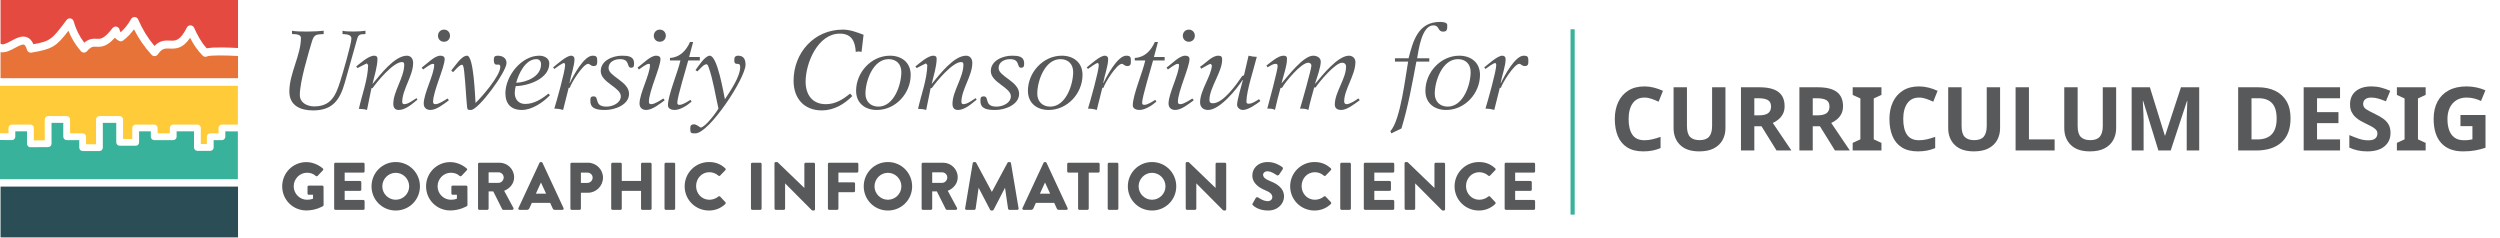
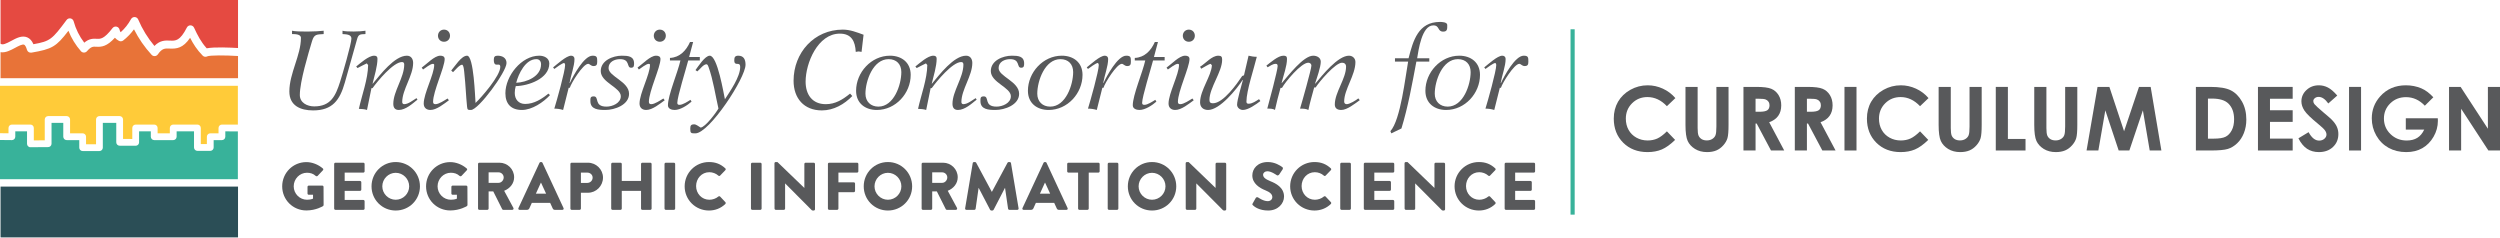
<svg xmlns="http://www.w3.org/2000/svg" viewBox="0 0 1807.253 171.615" version="1.1" id="svg903" width="1807.253" height="171.615">
  <defs id="defs907">
    <rect x="-345.501" y="-170.285" width="2501.282" height="569.308" id="rect963" />
    <clipPath clipPathUnits="userSpaceOnUse" id="clipPath927">
      <path d="M 0,201.333 H 898 V 0 H 0 Z" id="path925" />
    </clipPath>
  </defs>
  <g id="Capa_2" data-name="Capa 2" transform="translate(55.33778,-35.40015)">
    <g id="Capa_1-2" data-name="Capa 1">
-       <text font-size="62px" fill="#005ca3" font-family="Poppins-Regular, Poppins" id="text897" x="1108.29" y="144.192" style="font-size:64px;fill:#58595b;fill-opacity:1">
-         <tspan style="font-style:normal;font-variant:normal;font-weight:bold;font-stretch:normal;font-size:64px;font-family:'Century Gothic';-inkscape-font-specification:'Century Gothic Bold';fill:#58595b;fill-opacity:1" id="tspan957">CURRICULUM DESIGN</tspan>
-       </text>
+       <g aria-label="CURRICULUM DESIGN" id="text897" style="font-size:64px;font-family:Poppins-Regular, Poppins;fill:#58595b;fill-opacity:1">
+         <path d="m 1155.79,106.317 -6.125,5.844 q -6.25,-6.594 -14.062,-6.594 -6.594,0 -11.125,4.5 -4.5,4.5 -4.5,11.094 0,4.594 2,8.156 2,3.562 5.656,5.594 3.656,2.031 8.125,2.031 3.812,0 6.969,-1.406 3.156,-1.438 6.938,-5.188 l 5.938,6.188 q -5.094,4.969 -9.625,6.906 -4.531,1.906 -10.344,1.906 -10.719,0 -17.562,-6.781 -6.812,-6.812 -6.812,-17.438 0,-6.875 3.094,-12.219 3.125,-5.344 8.906,-8.594 5.812,-3.25 12.5,-3.25 5.688,0 10.938,2.406 5.281,2.406 9.094,6.844 z" style="font-style:normal;font-variant:normal;font-weight:bold;font-stretch:normal;font-size:64px;font-family:'Century Gothic';-inkscape-font-specification:'Century Gothic Bold';fill:#58595b;fill-opacity:1" id="path1673" />
+         <path d="m 1163.102,98.223 h 8.781 V 127.973 q 0,3.844 0.656,5.438 0.688,1.594 2.219,2.562 1.562,0.938 3.75,0.938 2.312,0 3.969,-1.062 1.688,-1.062 2.312,-2.688 0.656,-1.656 0.656,-6.281 V 98.223 h 8.781 v 27.406 q 0,6.938 -0.781,9.625 -0.781,2.688 -3,5.188 -2.188,2.5 -5.062,3.719 -2.875,1.188 -6.688,1.188 -5,0 -8.719,-2.281 -3.688,-2.312 -5.281,-5.75 -1.594,-3.469 -1.594,-11.688 z" style="font-style:normal;font-variant:normal;font-weight:bold;font-stretch:normal;font-size:64px;font-family:'Century Gothic';-inkscape-font-specification:'Century Gothic Bold';fill:#58595b;fill-opacity:1" id="path1675" />
+         <path d="m 1205.009,98.223 h 9.281 q 7.625,0 10.844,1.375 3.25,1.344 5.219,4.5 1.969,3.156 1.969,7.469 0,4.531 -2.188,7.594 -2.156,3.031 -6.531,4.594 l 10.875,20.438 h -9.562 l -10.344,-19.469 h -0.812 v 19.469 h -8.75 z m 8.75,17.969 h 2.75 q 4.188,0 5.75,-1.094 1.594,-1.094 1.594,-3.625 0,-1.5 -0.781,-2.594 -0.781,-1.125 -2.094,-1.594 -1.312,-0.5 -4.812,-0.5 h -2.406 z" style="font-style:normal;font-variant:normal;font-weight:bold;font-stretch:normal;font-size:64px;font-family:'Century Gothic';-inkscape-font-specification:'Century Gothic Bold';fill:#58595b;fill-opacity:1" id="path1677" />
+         <path d="m 1242.134,98.223 h 9.281 q 7.625,0 10.844,1.375 3.25,1.344 5.219,4.5 1.969,3.156 1.969,7.469 0,4.531 -2.188,7.594 -2.156,3.031 -6.531,4.594 l 10.875,20.438 h -9.562 l -10.344,-19.469 h -0.812 v 19.469 h -8.75 z m 8.75,17.969 h 2.75 q 4.188,0 5.75,-1.094 1.594,-1.094 1.594,-3.625 0,-1.5 -0.781,-2.594 -0.781,-1.125 -2.094,-1.594 -1.312,-0.5 -4.812,-0.5 h -2.406 z" style="font-style:normal;font-variant:normal;font-weight:bold;font-stretch:normal;font-size:64px;font-family:'Century Gothic';-inkscape-font-specification:'Century Gothic Bold';fill:#58595b;fill-opacity:1" id="path1679" />
+         <path d="m 1278.04,98.223 h 8.688 v 45.969 h -8.688 z" style="font-style:normal;font-variant:normal;font-weight:bold;font-stretch:normal;font-size:64px;font-family:'Century Gothic';-inkscape-font-specification:'Century Gothic Bold';fill:#58595b;fill-opacity:1" id="path1681" />
+         <path d="m 1338.79,106.317 -6.125,5.844 q -6.25,-6.594 -14.062,-6.594 -6.594,0 -11.125,4.5 -4.5,4.5 -4.5,11.094 0,4.594 2,8.156 2,3.562 5.656,5.594 3.656,2.031 8.125,2.031 3.812,0 6.969,-1.406 3.156,-1.438 6.938,-5.188 l 5.938,6.188 q -5.094,4.969 -9.625,6.906 -4.531,1.906 -10.344,1.906 -10.719,0 -17.562,-6.781 -6.812,-6.812 -6.812,-17.438 0,-6.875 3.094,-12.219 3.125,-5.344 8.906,-8.594 5.812,-3.25 12.5,-3.25 5.688,0 10.938,2.406 5.281,2.406 9.094,6.844 z" style="font-style:normal;font-variant:normal;font-weight:bold;font-stretch:normal;font-size:64px;font-family:'Century Gothic';-inkscape-font-specification:'Century Gothic Bold';fill:#58595b;fill-opacity:1" id="path1683" />
+         <path d="m 1346.102,98.223 h 8.781 V 127.973 q 0,3.844 0.656,5.438 0.688,1.594 2.219,2.562 1.562,0.938 3.75,0.938 2.312,0 3.969,-1.062 1.688,-1.062 2.312,-2.688 0.656,-1.656 0.656,-6.281 V 98.223 h 8.781 v 27.406 q 0,6.938 -0.781,9.625 -0.781,2.688 -3,5.188 -2.188,2.5 -5.062,3.719 -2.875,1.188 -6.688,1.188 -5,0 -8.719,-2.281 -3.688,-2.312 -5.281,-5.75 -1.594,-3.469 -1.594,-11.688 z" style="font-style:normal;font-variant:normal;font-weight:bold;font-stretch:normal;font-size:64px;font-family:'Century Gothic';-inkscape-font-specification:'Century Gothic Bold';fill:#58595b;fill-opacity:1" id="path1685" />
+         <path d="m 1387.415,98.223 h 8.75 V 135.848 h 12.75 v 8.344 h -21.5 z" style="font-style:normal;font-variant:normal;font-weight:bold;font-stretch:normal;font-size:64px;font-family:'Century Gothic';-inkscape-font-specification:'Century Gothic Bold';fill:#58595b;fill-opacity:1" id="path1687" />
+         <path d="m 1415.227,98.223 h 8.781 V 127.973 q 0,3.844 0.656,5.438 0.688,1.594 2.219,2.562 1.562,0.938 3.75,0.938 2.312,0 3.969,-1.062 1.688,-1.062 2.312,-2.688 0.656,-1.656 0.656,-6.281 V 98.223 h 8.781 v 27.406 q 0,6.938 -0.781,9.625 -0.781,2.688 -3,5.188 -2.188,2.5 -5.062,3.719 -2.875,1.188 -6.688,1.188 -5,0 -8.719,-2.281 -3.688,-2.312 -5.281,-5.75 -1.594,-3.469 -1.594,-11.688 z" style="font-style:normal;font-variant:normal;font-weight:bold;font-stretch:normal;font-size:64px;font-family:'Century Gothic';-inkscape-font-specification:'Century Gothic Bold';fill:#58595b;fill-opacity:1" id="path1689" />
+         <path d="m 1460.977,98.223 h 8.562 l 10.625,32.063 10.781,-32.063 h 8.438 l 7.75,45.969 h -8.438 l -4.938,-29.031 -9.781,29.031 h -7.719 l -9.656,-29.031 -5.031,29.031 h -8.531 z" style="font-style:normal;font-variant:normal;font-weight:bold;font-stretch:normal;font-size:64px;font-family:'Century Gothic';-inkscape-font-specification:'Century Gothic Bold';fill:#58595b;fill-opacity:1" id="path1691" />
+         <path d="m 1532.071,98.223 h 10.375 q 10.031,0 14.906,2.5 4.875,2.469 8.031,8.062 3.156,5.594 3.156,13.062 0,5.312 -1.781,9.781 -1.75,4.438 -4.875,7.375 -3.094,2.938 -6.719,4.062 -3.625,1.125 -12.562,1.125 h -10.531 z m 8.719,8.438 v 28.969 h 4.062 q 6,0 8.688,-1.375 2.719,-1.375 4.438,-4.625 1.719,-3.25 1.719,-8 0,-7.312 -4.094,-11.344 -3.688,-3.625 -11.844,-3.625 z" style="font-style:normal;font-variant:normal;font-weight:bold;font-stretch:normal;font-size:64px;font-family:'Century Gothic';-inkscape-font-specification:'Century Gothic Bold';fill:#58595b;fill-opacity:1" id="path1693" />
+         <path d="m 1576.946,98.223 h 25.094 v 8.563 h -16.406 v 8.312 h 16.406 v 8.406 h -16.406 v 12.094 h 16.406 v 8.594 h -25.094 z" style="font-style:normal;font-variant:normal;font-weight:bold;font-stretch:normal;font-size:64px;font-family:'Century Gothic';-inkscape-font-specification:'Century Gothic Bold';fill:#58595b;fill-opacity:1" id="path1695" />
+         <path d="m 1634.259,104.473 -6.469,5.719 q -3.406,-4.75 -6.938,-4.75 -1.719,0 -2.812,0.938 -1.094,0.906 -1.094,2.062 0,1.156 0.781,2.188 1.062,1.375 6.406,5.906 5,4.188 6.062,5.281 2.656,2.688 3.75,5.156 1.125,2.438 1.125,5.344 0,5.656 -3.906,9.344 -3.906,3.688 -10.188,3.688 -4.906,0 -8.562,-2.406 -3.625,-2.406 -6.219,-7.562 l 7.344,-4.438 q 3.312,6.094 7.625,6.094 2.25,0 3.781,-1.312 1.531,-1.312 1.531,-3.031 0,-1.562 -1.156,-3.125 -1.156,-1.562 -5.094,-4.781 -7.5,-6.125 -9.688,-9.438 -2.188,-3.344 -2.188,-6.656 0,-4.781 3.625,-8.188 3.656,-3.438 9,-3.438 3.438,0 6.531,1.594 3.125,1.594 6.75,5.813 z" style="font-style:normal;font-variant:normal;font-weight:bold;font-stretch:normal;font-size:64px;font-family:'Century Gothic';-inkscape-font-specification:'Century Gothic Bold';fill:#58595b;fill-opacity:1" id="path1697" />
+         <path d="m 1642.79,98.223 h 8.688 v 45.969 h -8.688 z" style="font-style:normal;font-variant:normal;font-weight:bold;font-stretch:normal;font-size:64px;font-family:'Century Gothic';-inkscape-font-specification:'Century Gothic Bold';fill:#58595b;fill-opacity:1" id="path1699" />
+         <path d="m 1703.727,105.723 -6.156,6.094 q -5.844,-6.188 -13.625,-6.188 -6.781,0 -11.375,4.5 -4.562,4.5 -4.562,10.938 0,6.656 4.75,11.281 4.75,4.625 11.719,4.625 4.531,0 7.625,-1.906 3.125,-1.906 5.031,-5.969 h -13.312 v -8.219 h 23.125 l 0.062,1.938 q 0,6.031 -3.125,11.438 -3.125,5.406 -8.094,8.25 -4.969,2.844 -11.656,2.844 -7.156,0 -12.781,-3.094 -5.594,-3.125 -8.875,-8.875 -3.25,-5.75 -3.25,-12.406 0,-9.125 6.031,-15.875 7.156,-8.031 18.625,-8.031 6,0 11.219,2.219 4.406,1.875 8.625,6.438 z" style="font-style:normal;font-variant:normal;font-weight:bold;font-stretch:normal;font-size:64px;font-family:'Century Gothic';-inkscape-font-specification:'Century Gothic Bold';fill:#58595b;fill-opacity:1" id="path1701" />
+         <path d="m 1715.071,98.223 h 8.375 L 1743.165,128.473 V 98.223 h 8.75 v 45.969 h -8.406 l -19.688,-30.156 v 30.156 h -8.75 z" style="font-style:normal;font-variant:normal;font-weight:bold;font-stretch:normal;font-size:64px;font-family:'Century Gothic';-inkscape-font-specification:'Century Gothic Bold';fill:#58595b;fill-opacity:1" id="path1703" />
+       </g>
      <line x1="1081.5" y1="56.56" x2="1081.5" y2="190.56" fill="none" stroke="#005ca3" stroke-miterlimit="10" stroke-width="3" id="line899" style="stroke:#38b29a;stroke-opacity:1" />
      <g id="g923" clip-path="url(#clipPath927)" transform="matrix(1.333333,0,0,-1.333333,-103.7822,254.8161)">
        <g id="g929" transform="translate(165.2987,118.0593)">
          <path d="m 0,0 v -21.054 l -8.637,0.018 h -0.009 c -0.478,0 -0.948,-0.193 -1.297,-0.533 -0.341,-0.35 -0.543,-0.819 -0.543,-1.306 v -2.907 h -4.47 c -1.021,0 -1.84,-0.819 -1.84,-1.84 l -0.009,-3.992 h -3.293 v 8.739 c 0,1.021 -0.827,1.839 -1.839,1.839 h -13.108 c -1.02,0 -1.839,-0.818 -1.839,-1.839 v -2.907 h -6.632 v 2.907 c 0,1.021 -0.828,1.839 -1.839,1.839 H -55.4 c -1.012,0 -1.839,-0.818 -1.839,-1.839 v -5.97 l -5.013,0.018 v 10.551 c 0,1.021 -0.828,1.839 -1.84,1.839 h -10.964 c -1.012,0 -1.84,-0.818 -1.84,-1.839 v -13.439 h -5.417 v 4.093 c 0,1.012 -0.819,1.84 -1.839,1.84 h -6.826 v 7.506 c 0,1.021 -0.827,1.839 -1.839,1.839 h -10.045 c -1.011,0 -1.839,-0.818 -1.839,-1.839 v -11.305 l -5.933,-0.037 v 6.743 c 0,1.021 -0.828,1.839 -1.839,1.839 h -10.045 c -1.012,0 -1.839,-0.818 -1.839,-1.839 v -2.889 l -4.608,0.046 V 0 Z" style="fill:#ffcb39;fill-opacity:1;fill-rule:nonzero;stroke:none" id="path931" />
        </g>
        <g id="g933" transform="translate(165.3837,134.2028)">
          <path d="m 0,0 c -0.029,0 -0.056,-0.005 -0.085,-0.004 -6.861,0.432 -15.166,0.459 -16.593,-0.189 -0.309,-0.157 -0.641,-0.233 -0.97,-0.233 -0.565,0 -1.122,0.224 -1.539,0.648 -3.073,3.122 -5.066,6.281 -6.793,9.641 -3.8,-5.641 -7.313,-6.013 -11.107,-5.833 -2.462,0.121 -4.088,0.196 -6.384,-3.154 -0.372,-0.543 -0.972,-0.887 -1.628,-0.934 -0.654,-0.049 -1.299,0.208 -1.745,0.693 -3.825,4.165 -7.032,8.802 -9.564,13.828 -1.666,-2.29 -3.617,-4.313 -5.831,-6.04 -0.666,-0.519 -1.573,-0.604 -2.322,-0.215 -0.864,0.447 -1.601,1.018 -2.2,1.698 -4.32,-4.762 -7.171,-5.053 -10.126,-4.884 -1.709,0.101 -2.739,0.16 -5.022,-2.434 -0.41,-0.467 -1.001,-0.733 -1.622,-0.733 h -10e-4 c -0.621,0 -1.212,0.268 -1.622,0.735 -2.914,3.319 -5.191,7.036 -6.798,11.086 -6.618,-8.655 -8.872,-9.939 -20.043,-11.856 -1.093,-0.187 -2.149,0.483 -2.446,1.551 -0.422,1.517 -0.984,2.524 -1.544,2.762 -0.951,0.404 -3.145,-0.781 -4.908,-1.732 -2.27,-1.225 -5.146,-2.776 -7.863,-2.344 V -12.032 H 0 Z" style="fill:#e87338;fill-opacity:1;fill-rule:nonzero;stroke:none" id="path935" />
        </g>
        <path d="M 165.384,63.397 H 36.628 V 35.851 h 128.756 z" style="fill:#2b4e56;fill-opacity:1;fill-rule:nonzero;stroke:none" id="path937" />
        <g id="g939" transform="translate(42.4383,142.405)">
          <path d="m 0,0 c 2.713,1.464 5.789,3.124 8.652,1.906 1.447,-0.616 2.558,-1.839 3.367,-3.716 9.15,1.63 10.101,2.581 17.985,13.154 0.493,0.661 1.32,0.985 2.131,0.831 0.811,-0.153 1.464,-0.754 1.683,-1.549 1.171,-4.249 3.105,-8.145 5.761,-11.611 2.526,2.143 4.569,2.244 6.731,2.118 2.036,-0.118 3.962,-0.231 8.595,5.787 0.516,0.671 1.377,0.979 2.202,0.786 0.824,-0.192 1.46,-0.847 1.627,-1.677 0.109,-0.538 0.297,-0.979 0.583,-1.345 2.241,1.994 4.127,4.38 5.62,7.112 0.397,0.727 1.182,1.16 2.002,1.122 0.828,-0.041 1.559,-0.552 1.882,-1.314 2.213,-5.218 5.169,-10.039 8.804,-14.362 3.057,3.159 5.999,3.017 8.44,2.901 3.021,-0.144 5.405,-0.26 9.151,7.093 0.375,0.736 1.138,1.208 1.963,1.179 0.826,-0.015 1.571,-0.5 1.92,-1.248 1.953,-4.2 3.733,-7.745 6.874,-11.203 4.176,0.81 12.854,0.408 16.972,0.153 v 26.04 H -5.811 V -1.533 C -4.714,-2.426 -2.79,-1.505 0,0" style="fill:#e54a41;fill-opacity:1;fill-rule:nonzero;stroke:none" id="path941" />
        </g>
        <g id="g943" transform="translate(158.4923,90.4377)">
          <path d="m 0,0 c 0,-1.012 -0.819,-1.84 -1.84,-1.84 h -4.479 v -3.992 c 0,-1.021 -0.819,-1.839 -1.84,-1.839 h -6.972 c -1.021,0 -1.84,0.818 -1.84,1.839 v 8.739 h -9.427 V 0 c 0,-1.012 -0.828,-1.84 -1.84,-1.84 h -10.311 c -1.012,0 -1.84,0.828 -1.84,1.84 v 2.907 h -6.365 v -5.97 c 0,-0.497 -0.193,-0.966 -0.533,-1.306 -0.35,-0.34 -0.819,-0.534 -1.306,-0.534 l -8.702,0.028 c -1.011,0 -1.83,0.828 -1.83,1.84 V 7.506 H -66.41 V -5.933 c 0,-1.012 -0.818,-1.839 -1.839,-1.839 h -9.097 c -1.012,0 -1.84,0.827 -1.84,1.839 v 4.093 h -6.825 c -1.021,0 -1.84,0.828 -1.84,1.84 v 7.506 h -6.364 V -3.79 c 0,-1.011 -0.81,-1.83 -1.822,-1.839 l -9.621,-0.065 c -0.488,-0.036 -0.956,0.194 -1.306,0.534 -0.349,0.349 -0.542,0.818 -0.542,1.306 v 6.761 h -6.366 V 0 c 0,-0.488 -0.193,-0.966 -0.542,-1.306 -0.35,-0.34 -0.81,-0.534 -1.297,-0.534 h -0.019 l -6.429,0.065 V -23.023 H 6.806 V 2.888 L 0,2.907 Z" style="fill:#38b29a;fill-opacity:1;fill-rule:nonzero;stroke:none" id="path945" />
        </g>
        <g id="g947" transform="translate(229.8883,143.1885)">
          <path d="m 0,0 -6.586,-23.383 c -2.719,-9.608 -6.768,-15.106 -17.221,-15.106 -6.827,0 -12.869,2.538 -12.869,10.272 0,9.789 6.283,19.637 6.283,29.063 0,2.114 -3.504,2.054 -4.833,2.054 v 1.813 c 3.082,-0.725 13.535,-0.483 17.159,0 V 2.9 c -3.746,-0.241 -5.135,0 -6.283,-3.746 -2.054,-6.888 -6.646,-21.993 -6.646,-29.305 0,-4.229 4.047,-6.163 7.794,-6.163 9.002,0 11.601,5.741 14.018,13.293 1.208,3.686 6.163,20.725 6.163,23.505 0,2.356 -3.142,2.295 -4.833,2.416 V 4.713 C -5.74,4.048 2.114,4.23 4.592,4.713 V 2.9 C 1.691,2.779 0.785,2.9 0,0" style="fill:#58595b;fill-opacity:1;fill-rule:nonzero;stroke:none" id="path949" />
        </g>
        <g id="g951" transform="translate(252.5317,104.9413)">
          <path d="m 0,0 c -2.115,0 -2.961,1.329 -2.961,3.323 0,6.828 5.921,14.26 5.921,21.269 0,0.846 -0.303,1.39 -1.208,1.39 -4.713,0 -13.293,-10.393 -15.952,-14.139 h -0.604 L -17.221,0 c -1.39,0.484 -2.961,0.544 -4.41,0.604 1.631,7.432 4.953,16.193 5.015,23.746 l -0.725,0.907 c -1.693,-0.847 -3.384,-1.632 -5.015,-2.538 l -0.726,0.846 c 2.297,1.813 6.707,5.86 9.728,5.86 1.088,0 1.813,-0.422 1.813,-1.631 0,-4.108 -1.692,-9.486 -2.659,-13.534 h 0.121 c 3.987,4.773 11.783,15.165 18.489,15.165 2.296,0 3.384,-1.812 3.384,-3.927 0,-7.009 -5.922,-14.38 -5.922,-21.208 0,-0.604 0.363,-1.148 1.028,-1.148 2.296,0 4.773,2.115 6.706,3.263 L 10.151,5.619 C 7.432,3.384 3.685,0 0,0" style="fill:#58595b;fill-opacity:1;fill-rule:nonzero;stroke:none" id="path953" />
        </g>
        <g id="g955" transform="translate(277.0588,141.92)">
          <path d="m 0,0 c -1.872,0 -3.262,1.39 -3.262,3.262 0,1.874 1.39,3.324 3.262,3.324 1.934,0 3.263,-1.45 3.263,-3.324 C 3.263,1.39 1.873,0 0,0 m -7.371,-36.979 c -2.115,0 -3.625,1.209 -3.625,3.444 0,5.559 5.68,15.831 5.68,21.027 0,0.302 -0.303,0.544 -0.605,0.544 -1.511,0 -4.108,-2.235 -5.438,-3.081 l -0.725,1.027 c 2.598,1.812 6.888,6.465 10.03,6.465 1.269,0 2.417,-0.362 2.417,-1.813 0,-4.471 -6.284,-17.522 -6.284,-23.202 0,-0.967 0.483,-1.269 1.33,-1.269 1.812,0 4.954,2.115 6.525,3.082 l 0.725,-0.967 c -2.598,-1.873 -6.646,-5.257 -10.03,-5.257" style="fill:#58595b;fill-opacity:1;fill-rule:nonzero;stroke:none" id="path957" />
        </g>
        <g id="g959" transform="translate(291.6787,104.9413)">
          <path d="m 0,0 c -1.691,0 -1.934,0.061 -2.114,1.752 -0.605,5.922 -0.786,11.904 -1.451,17.885 -0.06,0.544 -0.302,4.894 -1.268,4.894 -1.39,0 -3.929,-3.141 -4.895,-4.048 l -0.967,0.907 c 1.933,2.175 5.439,8.035 8.581,8.035 3.685,0 4.35,-22.96 4.592,-25.618 3.262,3.081 13.413,14.682 13.413,19.516 0,3.082 -3.505,-1.088 -3.505,3.927 0,1.571 0.545,2.175 2.116,2.175 2.537,0 4.773,-1.208 4.773,-3.987 C 19.275,20.664 4.049,0 0,0" style="fill:#58595b;fill-opacity:1;fill-rule:nonzero;stroke:none" id="path961" />
        </g>
        <g id="g963" transform="translate(327.143,132.494)">
          <path d="m 0,0 c -5.921,0 -9.668,-7.915 -10.936,-12.81 5.62,0.242 13.474,3.384 13.474,10.03 C 2.538,-1.209 1.693,0 0,0 m -7.854,-27.553 c -5.801,0 -8.943,3.263 -8.943,9.064 0,9.305 8.64,20.362 18.368,20.362 2.598,0 5.438,-1.269 5.438,-4.229 0,-8.278 -11.419,-12.145 -18.187,-12.266 -0.362,-1.209 -0.543,-2.478 -0.543,-3.746 0,-3.444 2.115,-5.922 5.619,-5.922 4.834,0 9.003,2.659 12.628,5.619 l 0.845,-0.845 c -3.564,-3.867 -9.727,-8.037 -15.225,-8.037" style="fill:#58595b;fill-opacity:1;fill-rule:nonzero;stroke:none" id="path965" />
        </g>
        <g id="g967" transform="translate(358.1369,128.7474)">
          <path d="m 0,0 c -1.45,0 -2.054,1.209 -2.901,1.209 -2.779,0 -9.183,-10.333 -9.969,-12.991 h -0.604 l -3.022,-12.024 c -1.51,0.484 -3.141,0.725 -4.773,0.725 1.269,4.109 5.861,20.302 5.861,23.685 0,0.363 -0.181,0.846 -0.483,1.088 -1.208,-0.12 -4.29,-2.477 -5.378,-3.263 l -0.665,0.846 c 2.116,1.632 7.131,6.344 9.79,6.344 1.086,0 1.811,-0.664 1.811,-1.752 0,-3.987 -1.993,-8.942 -2.658,-12.991 l 0.121,-0.12 c 1.752,3.806 7.674,14.863 12.327,14.863 2.477,0 2.537,-0.906 2.537,-3.202 C 1.994,0.846 1.691,0 0,0" style="fill:#58595b;fill-opacity:1;fill-rule:nonzero;stroke:none" id="path969" />
        </g>
        <g id="g971" transform="translate(378.48,127.8415)">
          <path d="m 0,0 c -2.599,0 -0.302,4.652 -5.982,4.652 -2.96,0 -6.224,-1.45 -6.224,-4.833 0,-4.593 11.118,-7.251 11.118,-13.958 0,-6.042 -7.854,-8.761 -12.809,-8.761 -3.747,0 -8.157,0.242 -8.157,4.773 0,1.631 -0.061,2.598 1.812,2.598 3.203,0 -0.121,-5.558 6.948,-5.558 3.142,0 7.734,1.872 7.734,5.619 0,4.834 -10.875,7.432 -10.875,13.655 0,5.74 6.586,8.338 11.42,8.338 3.322,0 6.646,-0.241 6.646,-4.169 C 1.631,1.027 1.571,0 0,0" style="fill:#58595b;fill-opacity:1;fill-rule:nonzero;stroke:none" id="path973" />
        </g>
        <g id="g975" transform="translate(394.0648,141.92)">
          <path d="m 0,0 c -1.872,0 -3.262,1.39 -3.262,3.262 0,1.874 1.39,3.324 3.262,3.324 1.934,0 3.263,-1.45 3.263,-3.324 C 3.263,1.39 1.873,0 0,0 m -7.371,-36.979 c -2.115,0 -3.625,1.209 -3.625,3.444 0,5.559 5.68,15.831 5.68,21.027 0,0.302 -0.303,0.544 -0.605,0.544 -1.511,0 -4.108,-2.235 -5.438,-3.081 l -0.725,1.027 c 2.598,1.812 6.888,6.465 10.03,6.465 1.269,0 2.417,-0.362 2.417,-1.813 0,-4.471 -6.284,-17.522 -6.284,-23.202 0,-0.967 0.483,-1.269 1.33,-1.269 1.812,0 4.954,2.115 6.525,3.082 l 0.725,-0.967 c -2.598,-1.873 -6.646,-5.257 -10.03,-5.257" style="fill:#58595b;fill-opacity:1;fill-rule:nonzero;stroke:none" id="path977" />
        </g>
        <g id="g979" transform="translate(409.4714,131.7688)">
          <path d="m 0,0 c -1.148,-4.471 -5.921,-19.698 -5.921,-22.96 0,-0.906 0.483,-1.088 1.269,-1.088 1.631,0 4.471,1.813 5.86,2.719 l 0.605,-0.967 c -2.236,-1.994 -6.103,-4.531 -9.184,-4.531 -1.571,0 -3.625,0.604 -3.625,2.537 0,5.499 5.377,17.946 6.766,24.29 h -5.678 v 1.39 c 5.316,0.241 8.82,3.988 10.875,8.64 H 2.659 L 0.483,1.873 H 6.284 V 0 Z" style="fill:#58595b;fill-opacity:1;fill-rule:nonzero;stroke:none" id="path981" />
        </g>
        <g id="g983" transform="translate(413.353,92.253)">
          <path d="m 0,0 c -2.356,0 -2.779,0.06 -2.779,2.477 0,1.752 0.362,2.417 2.174,2.417 1.088,0 2.478,-1.208 3.444,-1.752 2.539,0.181 8.52,8.217 9.668,10.332 -1.691,7.311 -2.839,15.468 -5.378,22.537 -0.18,0.483 -0.483,1.45 -1.148,1.45 -1.691,0 -3.625,-2.9 -4.955,-3.867 L 0.06,34.319 c 1.451,1.934 5.136,7.795 7.734,7.795 4.23,0 7.552,-20.725 8.217,-23.625 2.841,4.411 8.279,12.145 8.279,17.462 0,3.444 -3.203,-0.061 -3.203,3.686 0,1.631 0.422,2.477 2.175,2.477 3.022,0 3.928,-2.175 3.928,-4.894 C 27.19,29.969 7.492,0 0,0" style="fill:#58595b;fill-opacity:1;fill-rule:nonzero;stroke:none" id="path985" />
        </g>
        <g id="g987" transform="translate(503.4475,136.4212)">
          <path d="M 0,0 C -0.483,0.06 -1.088,0.242 -1.571,0.242 -2.055,0.242 -2.659,0.06 -3.142,0 c -0.302,5.74 -2.296,9.909 -8.641,9.909 -11.964,0 -18.55,-16.011 -18.55,-26.041 0,-6.949 3.566,-12.206 10.938,-12.206 5.256,0 9.244,2.538 13.172,5.74 l 1.208,-1.329 c -4.35,-4.471 -10.09,-7.794 -16.496,-7.794 -9.727,0 -15.347,6.585 -15.347,16.072 0,15.226 11.178,27.734 26.707,27.734 3.928,0 7.613,-1.451 11.239,-2.78 z" style="fill:#58595b;fill-opacity:1;fill-rule:nonzero;stroke:none" id="path989" />
        </g>
        <g id="g991" transform="translate(518.1264,132.494)">
          <path d="m 0,0 c -8.459,0 -12.567,-11.782 -12.567,-18.731 0,-4.229 2.839,-7.009 7.009,-7.009 8.459,0 12.446,11.843 12.446,18.731 C 6.888,-2.78 4.29,0 0,0 m -6.404,-27.553 c -6.345,0 -11.238,3.686 -11.238,10.393 0,9.97 8.217,19.033 18.367,19.033 6.405,0 11.239,-3.746 11.239,-10.392 0,-10.031 -8.157,-19.034 -18.368,-19.034" style="fill:#58595b;fill-opacity:1;fill-rule:nonzero;stroke:none" id="path993" />
        </g>
        <g id="g995" transform="translate(555.7062,104.9413)">
          <path d="m 0,0 c -2.115,0 -2.961,1.329 -2.961,3.323 0,6.828 5.921,14.26 5.921,21.269 0,0.846 -0.302,1.39 -1.208,1.39 -4.713,0 -13.293,-10.393 -15.951,-14.139 h -0.605 L -17.221,0 c -1.39,0.484 -2.961,0.544 -4.41,0.604 1.631,7.432 4.954,16.193 5.015,23.746 l -0.725,0.907 c -1.693,-0.847 -3.384,-1.632 -5.015,-2.538 l -0.726,0.846 c 2.297,1.813 6.707,5.86 9.728,5.86 1.088,0 1.813,-0.422 1.813,-1.631 0,-4.108 -1.692,-9.486 -2.658,-13.534 h 0.12 c 3.987,4.773 11.783,15.165 18.489,15.165 2.296,0 3.384,-1.812 3.384,-3.927 0,-7.009 -5.922,-14.38 -5.922,-21.208 0,-0.604 0.363,-1.148 1.028,-1.148 2.296,0 4.773,2.115 6.706,3.263 L 10.151,5.619 C 7.432,3.384 3.685,0 0,0" style="fill:#58595b;fill-opacity:1;fill-rule:nonzero;stroke:none" id="path997" />
        </g>
        <g id="g999" transform="translate(589.9623,127.8415)">
          <path d="m 0,0 c -2.599,0 -0.302,4.652 -5.982,4.652 -2.962,0 -6.224,-1.45 -6.224,-4.833 0,-4.593 11.118,-7.251 11.118,-13.958 0,-6.042 -7.856,-8.761 -12.809,-8.761 -3.747,0 -8.157,0.242 -8.157,4.773 0,1.631 -0.061,2.598 1.812,2.598 3.203,0 -0.121,-5.558 6.948,-5.558 3.142,0 7.734,1.872 7.734,5.619 0,4.834 -10.875,7.432 -10.875,13.655 0,5.74 6.586,8.338 11.42,8.338 3.322,0 6.646,-0.241 6.646,-4.169 C 1.631,1.027 1.571,0 0,0" style="fill:#58595b;fill-opacity:1;fill-rule:nonzero;stroke:none" id="path1001" />
        </g>
        <g id="g1003" transform="translate(611.2873,132.494)">
          <path d="m 0,0 c -8.459,0 -12.567,-11.782 -12.567,-18.731 0,-4.229 2.839,-7.009 7.009,-7.009 8.459,0 12.446,11.843 12.446,18.731 C 6.888,-2.78 4.29,0 0,0 m -6.404,-27.553 c -6.345,0 -11.238,3.686 -11.238,10.393 0,9.97 8.217,19.033 18.367,19.033 6.405,0 11.239,-3.746 11.239,-10.392 0,-10.031 -8.157,-19.034 -18.368,-19.034" style="fill:#58595b;fill-opacity:1;fill-rule:nonzero;stroke:none" id="path1005" />
        </g>
        <g id="g1007" transform="translate(647.4769,128.7474)">
          <path d="m 0,0 c -1.45,0 -2.054,1.209 -2.901,1.209 -2.779,0 -9.183,-10.333 -9.969,-12.991 h -0.604 l -3.022,-12.024 c -1.51,0.484 -3.141,0.725 -4.772,0.725 1.268,4.109 5.86,20.302 5.86,23.685 0,0.363 -0.18,0.846 -0.483,1.088 -1.208,-0.12 -4.29,-2.477 -5.377,-3.263 l -0.665,0.846 c 2.115,1.632 7.13,6.344 9.789,6.344 1.086,0 1.812,-0.664 1.812,-1.752 0,-3.987 -1.994,-8.942 -2.659,-12.991 l 0.121,-0.12 c 1.752,3.806 7.674,14.863 12.327,14.863 2.477,0 2.537,-0.906 2.537,-3.202 C 1.994,0.846 1.691,0 0,0" style="fill:#58595b;fill-opacity:1;fill-rule:nonzero;stroke:none" id="path1009" />
        </g>
        <g id="g1011" transform="translate(661.492,131.7688)">
          <path d="m 0,0 c -1.148,-4.471 -5.921,-19.698 -5.921,-22.96 0,-0.906 0.483,-1.088 1.269,-1.088 1.631,0 4.471,1.813 5.86,2.719 l 0.605,-0.967 c -2.236,-1.994 -6.103,-4.531 -9.184,-4.531 -1.571,0 -3.625,0.604 -3.625,2.537 0,5.499 5.377,17.946 6.766,24.29 h -5.678 v 1.39 c 5.316,0.241 8.82,3.988 10.875,8.64 H 2.659 L 0.483,1.873 H 6.284 V 0 Z" style="fill:#58595b;fill-opacity:1;fill-rule:nonzero;stroke:none" id="path1013" />
        </g>
        <g id="g1015" transform="translate(680.8848,141.92)">
          <path d="m 0,0 c -1.872,0 -3.262,1.39 -3.262,3.262 0,1.874 1.39,3.324 3.262,3.324 1.933,0 3.263,-1.45 3.263,-3.324 C 3.263,1.39 1.873,0 0,0 m -7.371,-36.979 c -2.115,0 -3.625,1.209 -3.625,3.444 0,5.559 5.68,15.831 5.68,21.027 0,0.302 -0.303,0.544 -0.605,0.544 -1.511,0 -4.108,-2.235 -5.438,-3.081 l -0.725,1.027 c 2.598,1.812 6.888,6.465 10.03,6.465 1.269,0 2.417,-0.362 2.417,-1.813 0,-4.471 -6.284,-17.522 -6.284,-23.202 0,-0.967 0.483,-1.269 1.33,-1.269 1.812,0 4.954,2.115 6.524,3.082 l 0.726,-0.967 c -2.598,-1.873 -6.646,-5.257 -10.03,-5.257" style="fill:#58595b;fill-opacity:1;fill-rule:nonzero;stroke:none" id="path1017" />
        </g>
        <g id="g1019" transform="translate(710.1885,104.9413)">
          <path d="m 0,0 c -1.511,0 -3.142,1.208 -3.142,2.84 0,2.538 2.417,10.453 3.142,13.353 l -0.12,0.121 C -3.324,11.299 -12.507,0 -18.852,0 c -2.537,0 -4.35,1.45 -4.35,4.109 0,6.586 6.163,14.38 6.405,20.121 l -0.665,0.785 c -1.148,-0.181 -3.867,-2.055 -5.135,-2.659 l -0.605,1.088 c 2.961,1.752 6.284,5.981 9.91,5.981 1.691,0 2.054,-0.664 2.054,-2.235 0,-6.526 -6.889,-15.166 -6.889,-21.752 0,-1.329 0.605,-1.813 1.874,-1.813 5.68,0 13.111,10.635 15.89,14.804 l 0.968,0.362 2.477,10.634 C 4.532,29.063 6.043,28.821 7.553,28.821 6.043,22.538 1.934,10.453 1.934,4.532 c 0,-0.785 0.362,-1.148 1.148,-1.148 2.115,0 3.987,1.45 5.68,2.477 L 9.487,4.834 C 7.251,3.082 2.901,0 0,0" style="fill:#58595b;fill-opacity:1;fill-rule:nonzero;stroke:none" id="path1021" />
        </g>
        <g id="g1023" transform="translate(763.5374,104.9413)">
          <path d="m 0,0 c -1.994,0 -3.504,0.785 -3.504,2.961 0,6.646 6.103,13.957 6.103,20.543 0,1.33 -0.846,2.115 -2.176,2.115 -3.625,0 -12.325,-10.271 -14.32,-13.414 h -0.786 C -15.769,8.157 -16.979,4.109 -17.824,0 c -1.329,0.725 -3.022,0.725 -4.532,0.725 0.967,3.142 6.163,21.45 6.163,23.323 0,0.967 -0.786,1.571 -1.692,1.571 -3.867,0 -12.386,-10.271 -14.259,-13.655 H -32.93 C -34.018,7.976 -35.104,4.048 -35.951,0 c -1.148,0.785 -2.84,0.725 -4.168,0.725 0.906,3.263 5.618,20.786 5.618,23.021 0,0.725 -0.18,1.269 -1.027,1.269 -1.631,0 -3.02,-1.148 -4.411,-1.873 l -0.665,0.906 c 2.236,1.692 6.346,5.377 9.185,5.377 1.329,0 1.994,-0.301 1.994,-1.691 0,-3.928 -1.934,-9.063 -2.9,-12.991 l 0.12,-0.121 c 3.445,3.928 11.662,14.803 16.979,14.803 1.994,0 4.109,-1.027 4.109,-3.262 0,-2.9 -2.115,-8.882 -3.081,-11.782 l 0.12,-0.121 c 3.685,4.471 12.205,15.165 18.247,15.165 1.994,0 3.505,-1.449 3.505,-3.443 0,-7.13 -6.103,-14.804 -6.103,-21.39 0,-0.906 0.484,-1.45 1.39,-1.45 1.571,0 5.075,2.115 6.284,3.142 L 10.03,5.317 C 7.493,3.504 3.203,0 0,0" style="fill:#58595b;fill-opacity:1;fill-rule:nonzero;stroke:none" id="path1025" />
        </g>
        <g id="g1027" transform="translate(818.8174,147.4181)">
          <path d="m 0,0 c -3.263,0 -1.813,3.383 -5.378,3.383 -6.284,0 -8.036,-13.534 -8.761,-17.824 h 6.586 v -1.812 h -7.009 c -2.296,-12.145 -4.472,-24.411 -8.097,-36.254 l -5.498,-2.658 -0.484,1.208 c 5.559,6.042 8.158,29.909 9.607,37.704 h -7.129 v 1.812 h 7.371 c 2.477,9.607 5.258,19.698 17.039,19.698 0.846,0 3.927,-0.061 3.927,-1.632 C 2.174,1.631 2.356,0 0,0" style="fill:#58595b;fill-opacity:1;fill-rule:nonzero;stroke:none" id="path1029" />
        </g>
        <g id="g1031" transform="translate(826.7899,132.494)">
          <path d="m 0,0 c -8.459,0 -12.567,-11.782 -12.567,-18.731 0,-4.229 2.839,-7.009 7.009,-7.009 8.459,0 12.446,11.843 12.446,18.731 C 6.888,-2.78 4.29,0 0,0 m -6.404,-27.553 c -6.345,0 -11.238,3.686 -11.238,10.393 0,9.97 8.217,19.033 18.367,19.033 6.405,0 11.239,-3.746 11.239,-10.392 0,-10.031 -8.157,-19.034 -18.368,-19.034" style="fill:#58595b;fill-opacity:1;fill-rule:nonzero;stroke:none" id="path1033" />
        </g>
        <g id="g1035" transform="translate(862.9794,128.7474)">
          <path d="m 0,0 c -1.45,0 -2.054,1.209 -2.901,1.209 -2.779,0 -9.183,-10.333 -9.969,-12.991 h -0.604 l -3.022,-12.024 c -1.51,0.484 -3.141,0.725 -4.772,0.725 1.268,4.109 5.86,20.302 5.86,23.685 0,0.363 -0.181,0.846 -0.483,1.088 -1.208,-0.12 -4.29,-2.477 -5.377,-3.263 l -0.666,0.846 c 2.116,1.632 7.131,6.344 9.79,6.344 1.086,0 1.811,-0.664 1.811,-1.752 0,-3.987 -1.993,-8.942 -2.658,-12.991 l 0.121,-0.12 c 1.752,3.806 7.674,14.863 12.327,14.863 2.477,0 2.537,-0.906 2.537,-3.202 C 1.994,0.846 1.691,0 0,0" style="fill:#58595b;fill-opacity:1;fill-rule:nonzero;stroke:none" id="path1037" />
        </g>
        <g id="g1039" transform="translate(202.4382,76.6744)">
          <path d="M 0,0 C 3.067,0 6.425,-1.278 8.908,-3.432 9.237,-3.688 9.273,-4.126 8.982,-4.418 L 6.097,-7.484 C 5.805,-7.74 5.403,-7.74 5.111,-7.521 c -1.388,1.278 -2.993,1.752 -4.783,1.752 -3.98,0 -7.192,-3.359 -7.192,-7.375 0,-3.979 3.249,-7.265 7.229,-7.265 1.058,0 2.154,0.146 3.249,0.584 v 2.117 h -2.3 c -0.402,0 -0.693,0.292 -0.693,0.657 v 3.615 c 0,0.402 0.291,0.694 0.693,0.694 h 7.338 c 0.365,0 0.658,-0.328 0.658,-0.694 l 0.037,-9.821 c 0,-0.183 -0.147,-0.475 -0.293,-0.584 0,0 -3.76,-2.374 -9.054,-2.374 -7.266,0 -13.108,5.769 -13.108,13.071 C -13.108,-5.842 -7.266,0 0,0" style="fill:#58595b;fill-opacity:1;fill-rule:nonzero;stroke:none" id="path1041" />
        </g>
        <g id="g1043" transform="translate(217.5092,75.6523)">
          <path d="M 0,0 C 0,0.365 0.293,0.693 0.694,0.693 H 15.81 c 0.402,0 0.693,-0.328 0.693,-0.693 v -3.98 c 0,-0.365 -0.291,-0.693 -0.693,-0.693 H 5.696 v -4.528 h 8.324 c 0.365,0 0.695,-0.328 0.695,-0.693 v -3.98 c 0,-0.402 -0.33,-0.694 -0.695,-0.694 H 5.696 v -4.929 H 15.81 c 0.402,0 0.693,-0.328 0.693,-0.694 v -3.979 c 0,-0.365 -0.291,-0.694 -0.693,-0.694 H 0.694 C 0.293,-24.864 0,-24.535 0,-24.17 Z" style="fill:#58595b;fill-opacity:1;fill-rule:nonzero;stroke:none" id="path1045" />
        </g>
        <g id="g1047" transform="translate(250.8753,56.2651)">
          <path d="m 0,0 c 4.016,0 7.303,3.286 7.303,7.266 0,4.015 -3.287,7.338 -7.303,7.338 -3.98,0 -7.266,-3.323 -7.266,-7.338 C -7.266,3.286 -3.98,0 0,0 m 0,20.446 c 7.303,0 13.144,-5.878 13.144,-13.18 0,-7.302 -5.841,-13.108 -13.144,-13.108 -7.303,0 -13.107,5.806 -13.107,13.108 0,7.302 5.804,13.18 13.107,13.18" style="fill:#58595b;fill-opacity:1;fill-rule:nonzero;stroke:none" id="path1049" />
        </g>
        <g id="g1051" transform="translate(280.4421,76.6744)">
          <path d="M 0,0 C 3.067,0 6.425,-1.278 8.908,-3.432 9.237,-3.688 9.273,-4.126 8.982,-4.418 L 6.097,-7.484 C 5.805,-7.74 5.403,-7.74 5.111,-7.521 c -1.388,1.278 -2.993,1.752 -4.783,1.752 -3.98,0 -7.192,-3.359 -7.192,-7.375 0,-3.979 3.249,-7.265 7.229,-7.265 1.058,0 2.154,0.146 3.249,0.584 v 2.117 h -2.3 c -0.402,0 -0.693,0.292 -0.693,0.657 v 3.615 c 0,0.402 0.291,0.694 0.693,0.694 h 7.338 c 0.365,0 0.658,-0.328 0.658,-0.694 l 0.037,-9.821 c 0,-0.183 -0.147,-0.475 -0.293,-0.584 0,0 -3.76,-2.374 -9.054,-2.374 -7.266,0 -13.108,5.769 -13.108,13.071 C -13.108,-5.842 -7.266,0 0,0" style="fill:#58595b;fill-opacity:1;fill-rule:nonzero;stroke:none" id="path1053" />
        </g>
        <g id="g1055" transform="translate(306.6494,65.4292)">
          <path d="M 0,0 C 1.497,0 2.774,1.387 2.774,2.921 2.774,4.454 1.497,5.695 0,5.695 H -5.403 V 0 Z m -11.136,10.223 c 0,0.365 0.292,0.693 0.694,0.693 H 0.474 c 4.381,0 7.959,-3.541 7.959,-7.885 0,-3.36 -2.227,-6.062 -5.403,-7.339 l 5.003,-9.274 c 0.255,-0.475 0,-1.059 -0.621,-1.059 H 2.555 c -0.291,0 -0.511,0.183 -0.583,0.329 l -4.857,9.675 h -2.518 v -9.31 c 0,-0.365 -0.329,-0.694 -0.695,-0.694 h -4.344 c -0.402,0 -0.694,0.329 -0.694,0.694 z" style="fill:#58595b;fill-opacity:1;fill-rule:nonzero;stroke:none" id="path1057" />
        </g>
        <g id="g1059" transform="translate(332.4192,59.5513)">
          <path d="M 0,0 -2.774,6.024 H -2.811 L -5.55,0 Z m -15.006,-7.813 11.428,24.571 c 0.109,0.219 0.365,0.401 0.621,0.401 h 0.365 c 0.255,0 0.511,-0.182 0.62,-0.401 L 9.456,-7.813 c 0.22,-0.475 -0.072,-0.95 -0.621,-0.95 H 4.783 c -0.657,0 -0.949,0.219 -1.277,0.913 L 2.19,-4.966 h -9.93 l -1.314,-2.92 c -0.183,-0.439 -0.584,-0.877 -1.315,-0.877 h -4.016 c -0.547,0 -0.84,0.475 -0.621,0.95" style="fill:#58595b;fill-opacity:1;fill-rule:nonzero;stroke:none" id="path1061" />
        </g>
        <g id="g1063" transform="translate(354.7571,65.3923)">
          <path d="M 0,0 C 1.57,0 2.885,1.241 2.885,2.885 2.885,4.418 1.57,5.587 0,5.587 H -3.469 V 0 Z m -9.165,10.26 c 0,0.365 0.293,0.693 0.695,0.693 h 8.798 c 4.492,0 8.179,-3.65 8.179,-8.068 0,-4.528 -3.687,-8.215 -8.142,-8.215 h -3.834 v -8.58 c 0,-0.365 -0.328,-0.694 -0.693,-0.694 H -8.47 c -0.402,0 -0.695,0.329 -0.695,0.694 z" style="fill:#58595b;fill-opacity:1;fill-rule:nonzero;stroke:none" id="path1065" />
        </g>
        <g id="g1067" transform="translate(367.7115,75.6523)">
          <path d="M 0,0 C 0,0.365 0.329,0.693 0.694,0.693 H 5.04 C 5.44,0.693 5.733,0.365 5.733,0 V -9.201 H 16.175 V 0 c 0,0.365 0.292,0.693 0.693,0.693 h 4.345 c 0.365,0 0.693,-0.328 0.693,-0.693 v -24.17 c 0,-0.365 -0.328,-0.694 -0.693,-0.694 h -4.345 c -0.401,0 -0.693,0.329 -0.693,0.694 v 9.602 H 5.733 v -9.602 c 0,-0.365 -0.293,-0.694 -0.693,-0.694 H 0.694 C 0.329,-24.864 0,-24.535 0,-24.17 Z" style="fill:#58595b;fill-opacity:1;fill-rule:nonzero;stroke:none" id="path1069" />
        </g>
        <g id="g1071" transform="translate(396.6206,75.6523)">
          <path d="M 0,0 C 0,0.365 0.329,0.693 0.694,0.693 H 5.075 C 5.44,0.693 5.77,0.365 5.77,0 v -24.17 c 0,-0.365 -0.33,-0.694 -0.695,-0.694 H 0.694 C 0.329,-24.864 0,-24.535 0,-24.17 Z" style="fill:#58595b;fill-opacity:1;fill-rule:nonzero;stroke:none" id="path1073" />
        </g>
        <g id="g1075" transform="translate(420.7138,76.7106)">
          <path d="m 0,0 c 3.652,0 6.354,-1.131 8.837,-3.395 0.328,-0.293 0.328,-0.73 0.035,-1.023 L 6.024,-7.375 c -0.254,-0.255 -0.656,-0.255 -0.912,0 -1.351,1.205 -3.14,1.862 -4.929,1.862 -4.126,0 -7.156,-3.432 -7.156,-7.521 0,-4.053 3.067,-7.412 7.193,-7.412 1.716,0 3.578,0.621 4.892,1.753 0.256,0.219 0.73,0.219 0.949,-0.037 l 2.848,-3.03 C 9.165,-22.016 9.128,-22.49 8.872,-22.746 6.389,-25.155 3.25,-26.287 0,-26.287 c -7.301,0 -13.179,5.805 -13.179,13.107 C -13.179,-5.878 -7.301,0 0,0" style="fill:#58595b;fill-opacity:1;fill-rule:nonzero;stroke:none" id="path1077" />
        </g>
        <g id="g1079" transform="translate(443.4881,75.6523)">
          <path d="M 0,0 C 0,0.365 0.329,0.693 0.694,0.693 H 5.075 C 5.44,0.693 5.77,0.365 5.77,0 v -24.17 c 0,-0.365 -0.33,-0.694 -0.695,-0.694 H 0.694 C 0.329,-24.864 0,-24.535 0,-24.17 Z" style="fill:#58595b;fill-opacity:1;fill-rule:nonzero;stroke:none" id="path1081" />
        </g>
        <g id="g1083" transform="translate(456.2273,76.0536)">
          <path d="m 0,0 c 0,0.365 0.328,0.657 0.693,0.657 h 0.914 l 14.567,-14.02 h 0.036 v 12.962 c 0,0.365 0.293,0.693 0.694,0.693 h 4.382 c 0.365,0 0.693,-0.328 0.693,-0.693 v -24.572 c 0,-0.365 -0.328,-0.657 -0.693,-0.657 h -0.585 c -0.11,0 -0.401,0.109 -0.475,0.182 L 5.805,-10.953 H 5.769 v -13.618 c 0,-0.365 -0.293,-0.694 -0.695,-0.694 H 0.73 c -0.365,0 -0.694,0.329 -0.694,0.694 z" style="fill:#58595b;fill-opacity:1;fill-rule:nonzero;stroke:none" id="path1085" />
        </g>
        <g id="g1087" transform="translate(485.209,75.6523)">
          <path d="M 0,0 C 0,0.365 0.293,0.693 0.694,0.693 H 15.81 c 0.402,0 0.693,-0.328 0.693,-0.693 v -3.98 c 0,-0.365 -0.291,-0.693 -0.693,-0.693 H 5.696 v -5.258 h 8.324 c 0.366,0 0.695,-0.329 0.695,-0.694 v -3.98 c 0,-0.365 -0.329,-0.693 -0.695,-0.693 H 5.696 v -8.872 c 0,-0.365 -0.328,-0.694 -0.693,-0.694 H 0.694 C 0.293,-24.864 0,-24.535 0,-24.17 Z" style="fill:#58595b;fill-opacity:1;fill-rule:nonzero;stroke:none" id="path1089" />
        </g>
        <g id="g1091" transform="translate(517.7343,56.2651)">
          <path d="m 0,0 c 4.016,0 7.303,3.286 7.303,7.266 0,4.015 -3.287,7.338 -7.303,7.338 -3.98,0 -7.266,-3.323 -7.266,-7.338 C -7.266,3.286 -3.98,0 0,0 m 0,20.446 c 7.303,0 13.144,-5.878 13.144,-13.18 0,-7.302 -5.841,-13.108 -13.144,-13.108 -7.303,0 -13.107,5.806 -13.107,13.108 0,7.302 5.804,13.18 13.107,13.18" style="fill:#58595b;fill-opacity:1;fill-rule:nonzero;stroke:none" id="path1093" />
        </g>
        <g id="g1095" transform="translate(547.1548,65.4292)">
          <path d="M 0,0 C 1.497,0 2.774,1.387 2.774,2.921 2.774,4.454 1.497,5.695 0,5.695 H -5.404 V 0 Z m -11.136,10.223 c 0,0.365 0.292,0.693 0.694,0.693 H 0.474 c 4.381,0 7.959,-3.541 7.959,-7.885 0,-3.36 -2.227,-6.062 -5.403,-7.339 l 5.003,-9.274 c 0.255,-0.475 0,-1.059 -0.621,-1.059 H 2.555 c -0.291,0 -0.511,0.183 -0.583,0.329 l -4.857,9.675 h -2.519 v -9.31 c 0,-0.365 -0.328,-0.694 -0.693,-0.694 h -4.345 c -0.402,0 -0.694,0.329 -0.694,0.694 z" style="fill:#58595b;fill-opacity:1;fill-rule:nonzero;stroke:none" id="path1097" />
        </g>
        <g id="g1099" transform="translate(563.7241,76.1268)">
          <path d="m 0,0 c 0.037,0.329 0.365,0.584 0.658,0.584 h 0.584 c 0.181,0 0.511,-0.146 0.62,-0.365 l 8.471,-15.772 h 0.072 l 8.47,15.772 c 0.111,0.219 0.439,0.365 0.621,0.365 h 0.585 c 0.291,0 0.621,-0.255 0.657,-0.584 l 4.126,-24.535 c 0.072,-0.475 -0.256,-0.803 -0.695,-0.803 h -4.308 c -0.328,0 -0.656,0.292 -0.693,0.583 l -1.644,11.283 h -0.072 l -6.134,-11.83 c -0.109,-0.219 -0.437,-0.401 -0.62,-0.401 H 10.04 c -0.219,0 -0.511,0.182 -0.621,0.401 L 3.25,-13.472 H 3.176 L 1.57,-24.755 c -0.036,-0.291 -0.328,-0.583 -0.694,-0.583 h -4.308 c -0.439,0 -0.767,0.328 -0.693,0.803 z" style="fill:#58595b;fill-opacity:1;fill-rule:nonzero;stroke:none" id="path1101" />
        </g>
        <g id="g1103" transform="translate(605.7031,59.5513)">
          <path d="M 0,0 -2.774,6.024 H -2.811 L -5.55,0 Z m -15.006,-7.813 11.428,24.571 c 0.109,0.219 0.365,0.401 0.621,0.401 h 0.365 c 0.255,0 0.511,-0.182 0.62,-0.401 L 9.456,-7.813 c 0.22,-0.475 -0.072,-0.95 -0.621,-0.95 H 4.783 c -0.657,0 -0.949,0.219 -1.277,0.913 L 2.19,-4.966 h -9.93 l -1.314,-2.92 c -0.183,-0.439 -0.584,-0.877 -1.315,-0.877 h -4.016 c -0.547,0 -0.84,0.475 -0.621,0.95" style="fill:#58595b;fill-opacity:1;fill-rule:nonzero;stroke:none" id="path1105" />
        </g>
        <g id="g1107" transform="translate(620.8491,70.979)">
          <path d="m 0,0 h -5.222 c -0.401,0 -0.693,0.328 -0.693,0.693 v 3.98 c 0,0.365 0.292,0.694 0.693,0.694 h 16.211 c 0.402,0 0.694,-0.329 0.694,-0.694 V 0.693 C 11.683,0.328 11.391,0 10.989,0 h -5.22 v -19.497 c 0,-0.365 -0.329,-0.694 -0.695,-0.694 H 0.693 C 0.328,-20.191 0,-19.862 0,-19.497 Z" style="fill:#58595b;fill-opacity:1;fill-rule:nonzero;stroke:none" id="path1109" />
        </g>
        <g id="g1111" transform="translate(636.9072,75.6523)">
          <path d="M 0,0 C 0,0.365 0.329,0.693 0.694,0.693 H 5.075 C 5.44,0.693 5.77,0.365 5.77,0 v -24.17 c 0,-0.365 -0.33,-0.694 -0.695,-0.694 H 0.694 C 0.329,-24.864 0,-24.535 0,-24.17 Z" style="fill:#58595b;fill-opacity:1;fill-rule:nonzero;stroke:none" id="path1113" />
        </g>
        <g id="g1115" transform="translate(660.9278,56.2651)">
          <path d="m 0,0 c 4.016,0 7.303,3.286 7.303,7.266 0,4.015 -3.287,7.338 -7.303,7.338 -3.98,0 -7.266,-3.323 -7.266,-7.338 C -7.266,3.286 -3.98,0 0,0 m 0,20.446 c 7.303,0 13.144,-5.878 13.144,-13.18 0,-7.302 -5.841,-13.108 -13.144,-13.108 -7.303,0 -13.107,5.806 -13.107,13.108 0,7.302 5.804,13.18 13.107,13.18" style="fill:#58595b;fill-opacity:1;fill-rule:nonzero;stroke:none" id="path1117" />
        </g>
        <g id="g1119" transform="translate(679.1763,76.0536)">
          <path d="m 0,0 c 0,0.365 0.328,0.657 0.693,0.657 h 0.914 l 14.567,-14.02 h 0.036 v 12.962 c 0,0.365 0.293,0.693 0.694,0.693 h 4.382 c 0.365,0 0.693,-0.328 0.693,-0.693 v -24.572 c 0,-0.365 -0.328,-0.657 -0.693,-0.657 h -0.585 c -0.11,0 -0.401,0.109 -0.475,0.182 L 5.805,-10.953 H 5.768 v -13.618 c 0,-0.365 -0.292,-0.694 -0.694,-0.694 H 0.73 c -0.365,0 -0.694,0.329 -0.694,0.694 z" style="fill:#58595b;fill-opacity:1;fill-rule:nonzero;stroke:none" id="path1121" />
        </g>
        <g id="g1123" transform="translate(715.4949,54.2572)">
          <path d="M 0,0 1.716,3.03 C 2.008,3.505 2.702,3.432 2.957,3.249 3.104,3.176 5.733,1.241 8.142,1.241 c 1.46,0 2.52,0.913 2.52,2.191 0,1.533 -1.278,2.702 -3.761,3.687 -3.14,1.242 -7.083,3.688 -7.083,8.069 0,3.615 2.811,7.265 8.433,7.265 3.797,0 6.719,-1.934 7.814,-2.738 0.438,-0.255 0.365,-0.912 0.219,-1.168 l -1.862,-2.811 c -0.256,-0.402 -0.912,-0.73 -1.242,-0.475 -0.328,0.182 -2.993,2.191 -5.22,2.191 -1.315,0 -2.301,-0.876 -2.301,-1.862 0,-1.351 1.095,-2.373 3.98,-3.542 2.848,-1.132 7.375,-3.359 7.375,-8.324 0,-3.761 -3.25,-7.558 -8.616,-7.558 -4.746,0 -7.375,1.972 -8.215,2.811 C -0.182,-0.658 -0.291,-0.511 0,0" style="fill:#58595b;fill-opacity:1;fill-rule:nonzero;stroke:none" id="path1125" />
        </g>
        <g id="g1127" transform="translate(749.006,76.7106)">
          <path d="m 0,0 c 3.652,0 6.354,-1.131 8.837,-3.395 0.328,-0.293 0.328,-0.73 0.035,-1.023 L 6.024,-7.375 c -0.254,-0.255 -0.656,-0.255 -0.912,0 -1.351,1.205 -3.14,1.862 -4.929,1.862 -4.126,0 -7.156,-3.432 -7.156,-7.521 0,-4.053 3.067,-7.412 7.193,-7.412 1.716,0 3.578,0.621 4.892,1.753 0.256,0.219 0.73,0.219 0.949,-0.037 l 2.848,-3.03 C 9.165,-22.016 9.128,-22.49 8.872,-22.746 6.389,-25.155 3.25,-26.287 0,-26.287 c -7.301,0 -13.179,5.805 -13.179,13.107 C -13.179,-5.878 -7.301,0 0,0" style="fill:#58595b;fill-opacity:1;fill-rule:nonzero;stroke:none" id="path1129" />
        </g>
        <g id="g1131" transform="translate(762.9831,75.6523)">
          <path d="M 0,0 C 0,0.365 0.329,0.693 0.694,0.693 H 5.075 C 5.44,0.693 5.77,0.365 5.77,0 v -24.17 c 0,-0.365 -0.33,-0.694 -0.695,-0.694 H 0.694 C 0.329,-24.864 0,-24.535 0,-24.17 Z" style="fill:#58595b;fill-opacity:1;fill-rule:nonzero;stroke:none" id="path1133" />
        </g>
        <g id="g1135" transform="translate(775.7579,75.6523)">
          <path d="M 0,0 C 0,0.365 0.293,0.693 0.695,0.693 H 15.81 c 0.402,0 0.693,-0.328 0.693,-0.693 v -3.98 c 0,-0.365 -0.291,-0.693 -0.693,-0.693 H 5.696 v -4.528 h 8.324 c 0.366,0 0.695,-0.328 0.695,-0.693 v -3.98 c 0,-0.402 -0.329,-0.694 -0.695,-0.694 H 5.696 v -4.929 H 15.81 c 0.402,0 0.693,-0.328 0.693,-0.694 v -3.979 c 0,-0.365 -0.291,-0.694 -0.693,-0.694 H 0.695 C 0.293,-24.864 0,-24.535 0,-24.17 Z" style="fill:#58595b;fill-opacity:1;fill-rule:nonzero;stroke:none" id="path1137" />
        </g>
        <g id="g1139" transform="translate(797.8427,76.0536)">
          <path d="m 0,0 c 0,0.365 0.328,0.657 0.693,0.657 h 0.914 l 14.567,-14.02 h 0.036 v 12.962 c 0,0.365 0.293,0.693 0.694,0.693 h 4.382 c 0.365,0 0.693,-0.328 0.693,-0.693 v -24.572 c 0,-0.365 -0.328,-0.657 -0.693,-0.657 h -0.585 c -0.11,0 -0.401,0.109 -0.475,0.182 L 5.805,-10.953 H 5.769 v -13.618 c 0,-0.365 -0.293,-0.694 -0.694,-0.694 H 0.73 c -0.365,0 -0.694,0.329 -0.694,0.694 z" style="fill:#58595b;fill-opacity:1;fill-rule:nonzero;stroke:none" id="path1141" />
        </g>
        <g id="g1143" transform="translate(838.1426,76.7106)">
          <path d="m 0,0 c 3.652,0 6.354,-1.131 8.837,-3.395 0.328,-0.293 0.328,-0.73 0.035,-1.023 L 6.024,-7.375 c -0.254,-0.255 -0.656,-0.255 -0.912,0 -1.351,1.205 -3.14,1.862 -4.929,1.862 -4.125,0 -7.156,-3.432 -7.156,-7.521 0,-4.053 3.067,-7.412 7.193,-7.412 1.716,0 3.578,0.621 4.892,1.753 0.256,0.219 0.73,0.219 0.949,-0.037 l 2.848,-3.03 C 9.165,-22.016 9.128,-22.49 8.872,-22.746 6.389,-25.155 3.25,-26.287 0,-26.287 c -7.301,0 -13.179,5.805 -13.179,13.107 C -13.179,-5.878 -7.301,0 0,0" style="fill:#58595b;fill-opacity:1;fill-rule:nonzero;stroke:none" id="path1145" />
        </g>
        <g id="g1147" transform="translate(852.1196,75.6523)">
          <path d="M 0,0 C 0,0.365 0.293,0.693 0.694,0.693 H 15.81 c 0.402,0 0.693,-0.328 0.693,-0.693 v -3.98 c 0,-0.365 -0.291,-0.693 -0.693,-0.693 H 5.696 v -4.528 h 8.324 c 0.366,0 0.695,-0.328 0.695,-0.693 v -3.98 c 0,-0.402 -0.329,-0.694 -0.695,-0.694 H 5.696 v -4.929 H 15.81 c 0.402,0 0.693,-0.328 0.693,-0.694 v -3.979 c 0,-0.365 -0.291,-0.694 -0.693,-0.694 H 0.694 C 0.293,-24.864 0,-24.535 0,-24.17 Z" style="fill:#58595b;fill-opacity:1;fill-rule:nonzero;stroke:none" id="path1149" />
        </g>
      </g>
      <text xml:space="preserve" id="text961" style="font-size:8px;line-height:1.25;font-family:sans-serif;white-space:pre;shape-inside:url(#rect963);" />
    </g>
  </g>
</svg>
